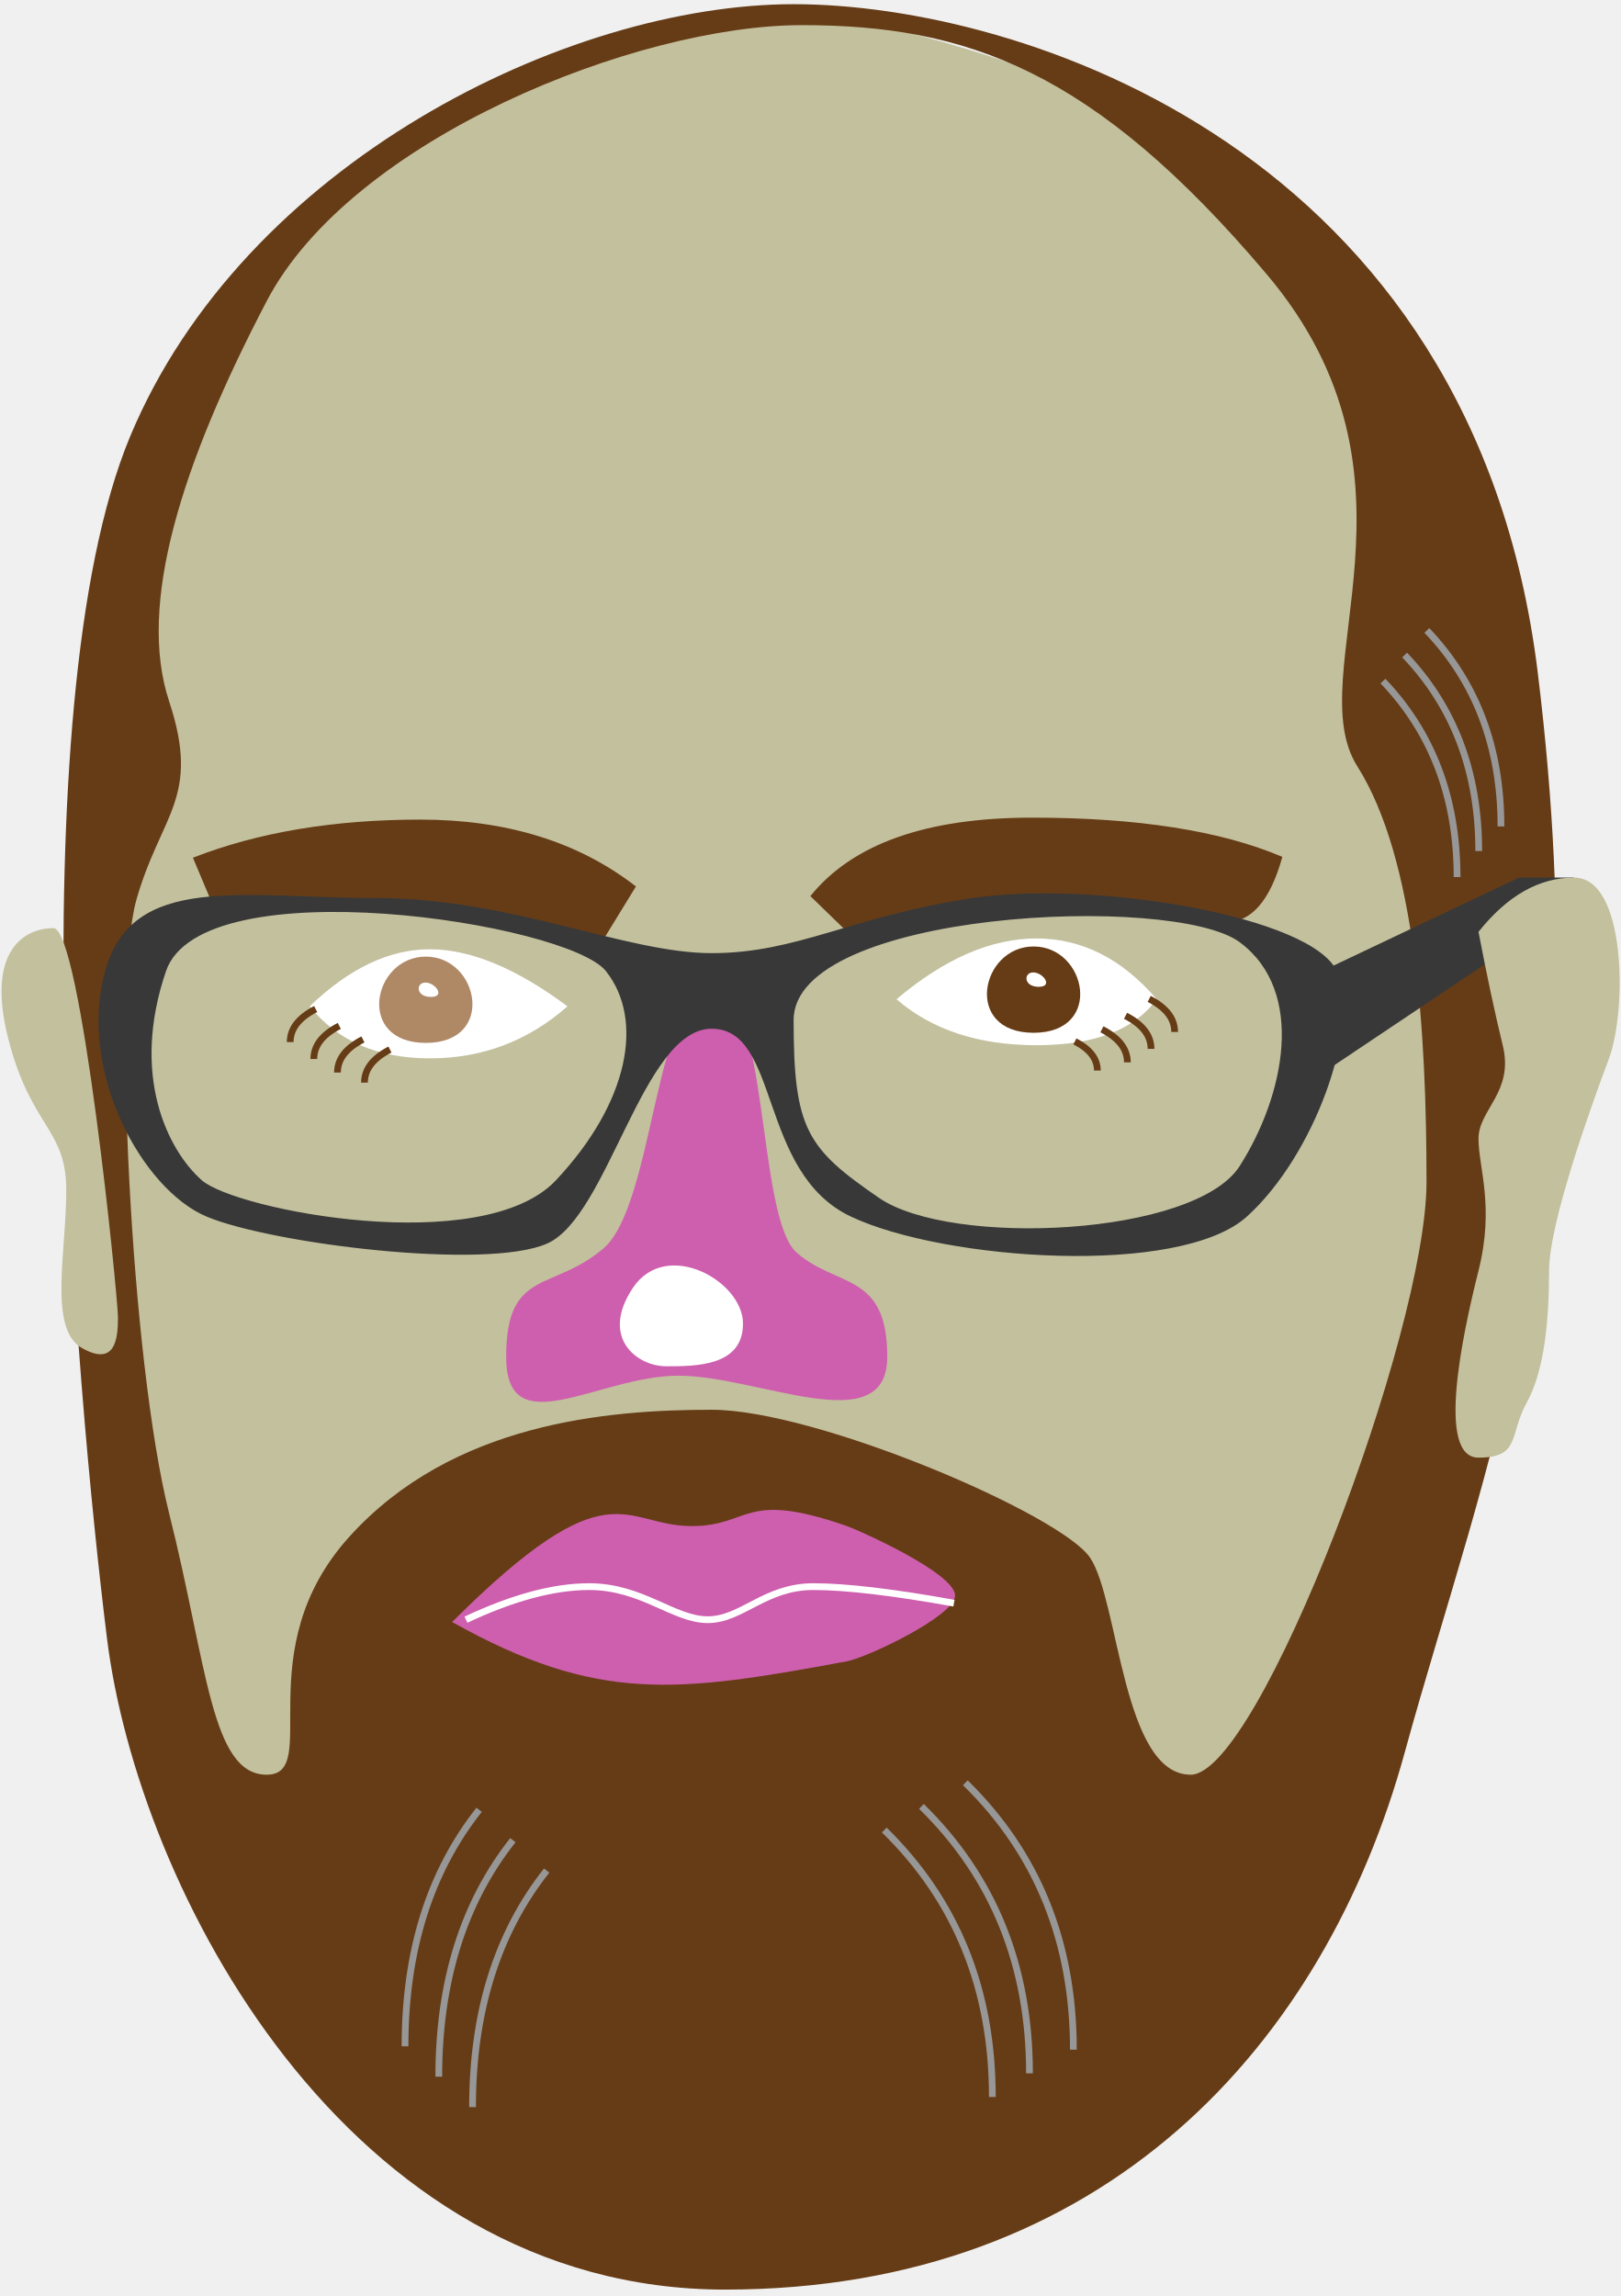
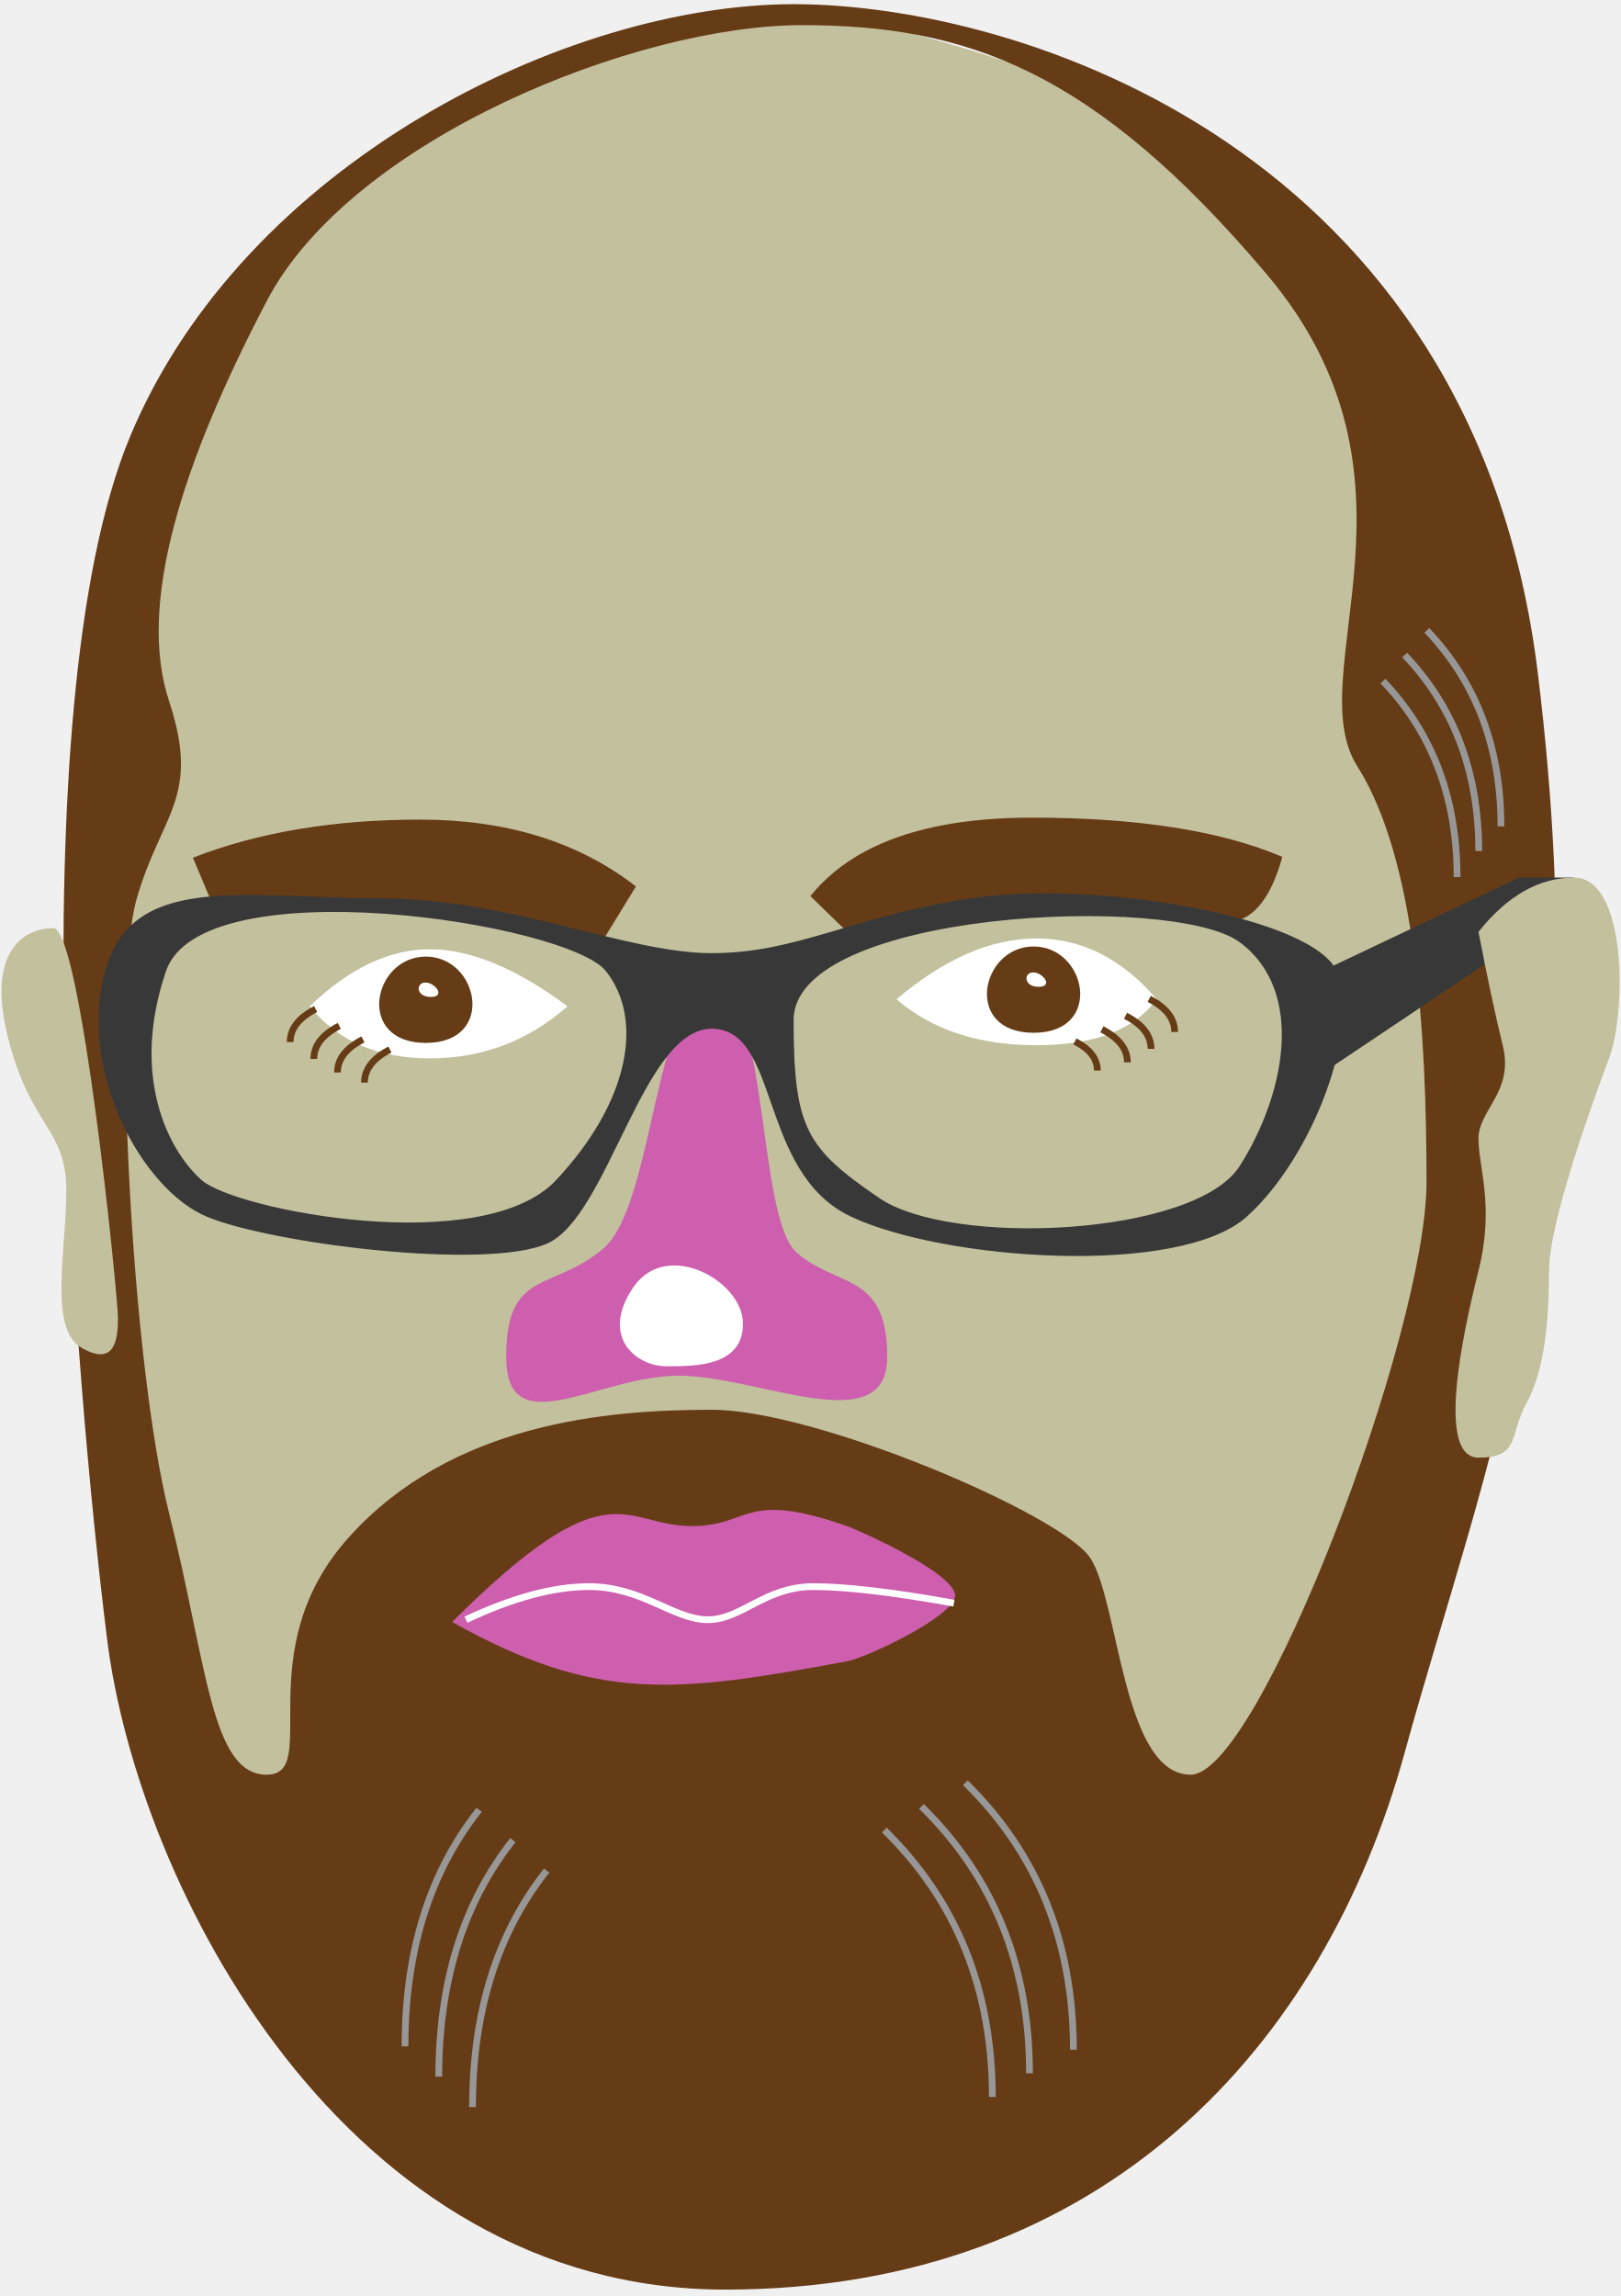
<svg xmlns="http://www.w3.org/2000/svg" width="240" height="340" viewBox="0 0 240 340">
  <g fill="none" fill-rule="evenodd">
    <path fill="#FFF" fill-rule="nonzero" d="M45.859,149.02 C51.704,143.384 57.637,140.566 63.656,140.566 C69.676,140.566 76.471,143.384 84.043,149.02 C78.208,154.16 71.413,156.73 63.656,156.73 C55.9,156.73 49.967,154.16 45.859,149.02 Z M132.75,147.969 C139.842,141.967 146.751,138.967 153.475,138.967 C160.199,138.967 166.139,141.967 171.297,147.969 C167.977,152.512 162.036,154.783 153.475,154.783 C144.913,154.783 138.005,152.512 132.75,147.969 Z" />
    <g fill-rule="nonzero" transform="translate(56 140)">
-       <path fill="#AF8966" d="M7.055,1.658 C-0.822,1.658 -3.395,14.438 7.055,14.438 C17.504,14.438 14.932,1.658 7.055,1.658 Z M7.003,5.5 C8.452,5.5 10.043,7.63 7.799,7.63 C5.555,7.63 5.555,5.5 7.003,5.5 Z" />
+       <path fill="#663C16" d="M7.055,1.658 C-0.822,1.658 -3.395,14.438 7.055,14.438 C17.504,14.438 14.932,1.658 7.055,1.658 Z M7.003,5.5 C8.452,5.5 10.043,7.63 7.799,7.63 C5.555,7.63 5.555,5.5 7.003,5.5 Z" />
      <path fill="#663C16" d="M97.055,0.158 C89.178,0.158 86.605,12.938 97.055,12.938 C107.504,12.938 104.932,0.158 97.055,0.158 Z M97.003,4 C98.452,4 100.043,6.13 97.799,6.13 C95.555,6.13 95.555,4 97.003,4 Z" />
    </g>
    <path fill="#C3C09D" fill-rule="nonzero" d="M117.895,1 C167.4,10.953 197.426,28.758 207.973,54.414 C218.52,80.07 223.714,108.539 223.555,139.82 C220.852,185.901 215.658,218.957 207.973,238.988 C196.445,269.035 184.277,333.027 111.855,333.027 C39.434,333.027 29.191,272.016 23.547,238.988 C19.784,216.97 17.268,183.914 16,139.82 C17.75,102.758 24.607,72.107 36.57,47.867 C48.534,23.628 75.642,8.005 117.895,1 Z M45.859,149.02 C49.967,154.16 55.9,156.73 63.656,156.73 C71.413,156.73 78.208,154.16 84.043,149.02 C76.471,143.384 69.676,140.566 63.656,140.566 C57.637,140.566 51.704,143.384 45.859,149.02 Z M132.75,147.969 C138.005,152.512 144.913,154.783 153.475,154.783 C162.036,154.783 167.977,152.512 171.297,147.969 C166.139,141.967 160.199,138.967 153.475,138.967 C146.751,138.967 139.842,141.967 132.75,147.969 Z" />
    <path fill="#CE5FAE" fill-rule="nonzero" d="M105.484,146.406 C96.984,146.406 96.93,178.398 89.364,184.863 C81.798,191.328 74.955,187.783 74.955,200.93 C74.955,214.076 88.656,203.715 100.469,203.715 C112.281,203.715 131.387,213.484 131.387,200.93 C131.387,188.375 124.015,190.749 117.999,185.517 C111.984,180.285 113.984,146.406 105.484,146.406 Z" />
    <path fill="#663C16" fill-rule="nonzero" d="M19.26,64.652 C36.127,24.16 84.026,0.619 117.539,0.619 C151.052,0.619 218.199,22.075 227.713,99.59 C237.227,177.104 219.861,216.373 208.006,259.537 C196.15,302.701 163.625,339.053 107.379,339.053 C51.133,339.053 20.412,279.422 15.842,242.611 C11.271,205.801 2.393,105.145 19.26,64.652 Z M51.752,227.539 C66.998,210.695 89.869,208.762 105.395,208.762 C120.92,208.762 157.133,224.273 161.424,230.672 C165.715,237.07 166.215,262.805 176.322,262.805 C186.43,262.805 211.24,197.367 211.24,175.051 C211.24,152.734 209.642,127.144 200.993,113.476 C192.345,99.808 213.182,70.881 187.542,40.571 C161.902,10.262 143.055,3.723 118.725,3.723 C94.395,3.723 52.088,20.506 39.488,44.598 C26.889,68.689 20.293,89.516 25.045,103.857 C29.797,118.199 23.775,120.59 20.193,133.264 C16.611,145.938 19.395,201.652 25.045,224.102 C30.695,246.551 31.238,262.805 39.488,262.805 C47.738,262.805 36.506,244.383 51.752,227.539 Z" />
    <path fill="#CE5FAE" fill-rule="nonzero" d="M102.422,225.988 C111.225,225.988 109.958,220.596 125.418,225.988 C127.061,226.561 141.663,233.034 141.424,236.354 C141.206,239.371 128.417,245.451 125.418,246.008 C100.202,250.692 88.494,252.24 66.951,240.193 C90.412,216.797 92.238,225.988 102.422,225.988 Z" />
    <path stroke="#FFF" d="M69,239.851 C75.927,236.586 82.007,234.953 87.24,234.953 C95.09,234.953 99.759,239.851 104.809,239.851 C109.859,239.851 113.241,234.953 120.443,234.953 C125.244,234.953 132.183,235.769 141.262,237.402" />
    <path fill="#663C16" fill-rule="nonzero" d="M94.172 131.269C85.674 124.669 75.026 121.369 62.227 121.369 49.427 121.369 38.207 123.251 28.567 127.014L32.461 136.271C42.522 134.872 51.777 134.172 60.227 134.172 68.676 134.172 77.967 136.504 88.1 141.168L94.172 131.269zM120 132.699C126.247 124.953 137.188 121.08 152.82 121.08 168.453 121.08 180.81 123.017 189.891 126.89 188.103 133.351 185.305 136.582 181.496 136.582 175.783 136.582 167.199 132.699 156.119 132.699 148.732 132.699 139.176 135.111 127.449 139.934L120 132.699z" />
    <polygon fill="#383838" fill-rule="nonzero" points="196.229 143.578 224.938 129.953 233.051 129.953 233.051 133.975 196.229 158.648" />
    <g fill-rule="nonzero" stroke="#663C16" transform="translate(42.417 149)">
      <path d="M4.328.421C1.812 1.713.555 3.346.555 5.318M7.828 2.921C5.312 4.213 4.055 5.846 4.055 7.818M11.328 4.921C8.812 6.213 7.555 7.846 7.555 9.818M15.328 6.421C12.812 7.713 11.555 9.346 11.555 11.318" />
    </g>
    <g fill-rule="nonzero" stroke="#663C16" transform="matrix(-1 0 0 1 174.5 147.5)">
      <path d="M4.328.421C1.812 1.713.555 3.346.555 5.318M7.828 2.921C5.312 4.213 4.055 5.846 4.055 7.818M11.328 4.921C8.812 6.213 7.555 7.846 7.555 9.818M15.328 6.71C13.109 7.85 12 9.29 12 11.029" />
    </g>
    <path fill="#C3C09D" fill-rule="nonzero" d="M218.938 137.995C223.197 132.636 227.918 129.957 233.101 129.957 240.875 129.957 240.901 149.704 238.265 156.735 235.628 163.767 229.389 181.058 229.389 188.175 229.389 195.292 228.743 202.892 226.09 207.682 223.437 212.472 225.207 215.852 218.938 215.852 212.668 215.852 216.528 197.758 218.938 188.175 221.347 178.592 218.938 172.933 218.938 168.616 218.938 164.3 224.226 161.725 222.53 154.805 221.4 150.191 220.202 144.588 218.938 137.995zM7.913 137.438C3.834 137.438-2.147 140.51 1.206 153.748 4.56 166.986 9.814 167.048 9.814 176.246 9.814 185.444 7.145 196.771 12.113 199.607 17.082 202.444 17.468 198.222 17.468 195.121 17.468 192.021 11.992 137.438 7.913 137.438z" />
    <path fill="#383838" fill-rule="nonzero" d="M105.381,141.145 C118.131,141.145 126.006,135.699 143.996,132.994 C161.986,130.289 194.551,135.699 198.01,143.936 C201.469,152.172 194.551,171.211 184.639,180.156 C174.727,189.102 139.822,186.682 126.006,180.156 C112.189,173.631 115.598,152.338 105.381,152.338 C95.164,152.338 90.102,180.156 81.018,184.152 C71.934,188.148 40.098,184.152 30.59,180.156 C21.082,176.16 11.531,158.758 15.52,143.936 C19.508,129.113 35.973,132.994 55.832,132.994 C75.691,132.994 92.631,141.145 105.381,141.145 Z M24.58,143.811 C19.291,159.314 24.869,170.338 29.869,174.766 C34.869,179.193 71.486,186.332 82.338,174.766 C93.189,163.199 95.396,150.963 89.729,143.811 C84.061,136.658 29.869,128.307 24.58,143.811 Z M117.52,151.041 C117.52,167.234 119.496,170.061 130.17,177.391 C140.844,184.721 176.945,183.066 183.574,172.674 C190.203,162.281 193.426,146.828 183.574,139.523 C173.723,132.219 117.52,134.848 117.52,151.041 Z" />
    <path fill="#FFF" fill-rule="nonzero" d="M93.742,190.682 C88.818,198.006 94.238,202.322 98.666,202.322 C103.094,202.322 110.023,202.322 110.023,196.002 C110.023,189.682 98.666,183.357 93.742,190.682 Z" />
    <path stroke="#979797" d="M204.791 100.855C212.107 108.518 215.766 118.194 215.766 129.883M208 97C215.316 104.663 218.975 114.339 218.975 126.027" />
    <path stroke="#979797" d="M59.975,268 C67.291,277.247 70.949,288.922 70.949,303.027" transform="matrix(-1 0 0 1 130.924 0)" />
    <path stroke="#979797" d="M130.949 271C141.616 281.435 146.949 294.61 146.949 310.527M136.449 267.5C147.116 277.935 152.449 291.11 152.449 307.027M142.949 264C153.616 274.435 158.949 287.61 158.949 303.527" />
    <path stroke="#979797" d="M64.975,272.5 C72.291,281.747 75.949,293.422 75.949,307.527" transform="matrix(-1 0 0 1 140.924 0)" />
    <path stroke="#979797" d="M69.975,277 C77.291,286.247 80.949,297.922 80.949,312.027" transform="matrix(-1 0 0 1 150.924 0)" />
    <path stroke="#979797" d="M211.291,93.355 C218.607,101.018 222.266,110.694 222.266,122.383" />
  </g>
</svg>
